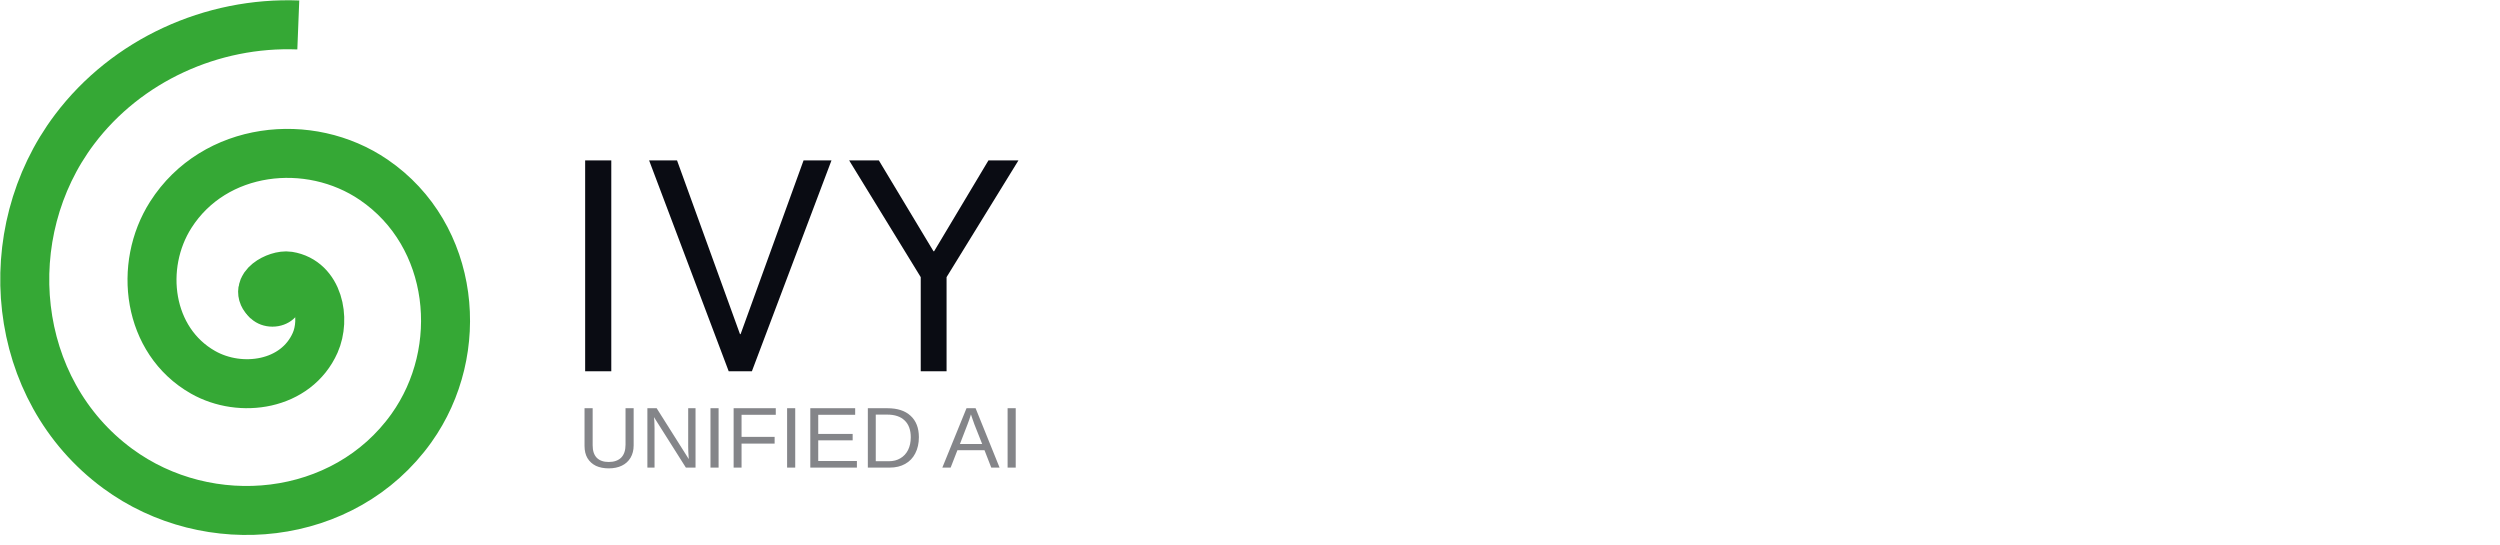
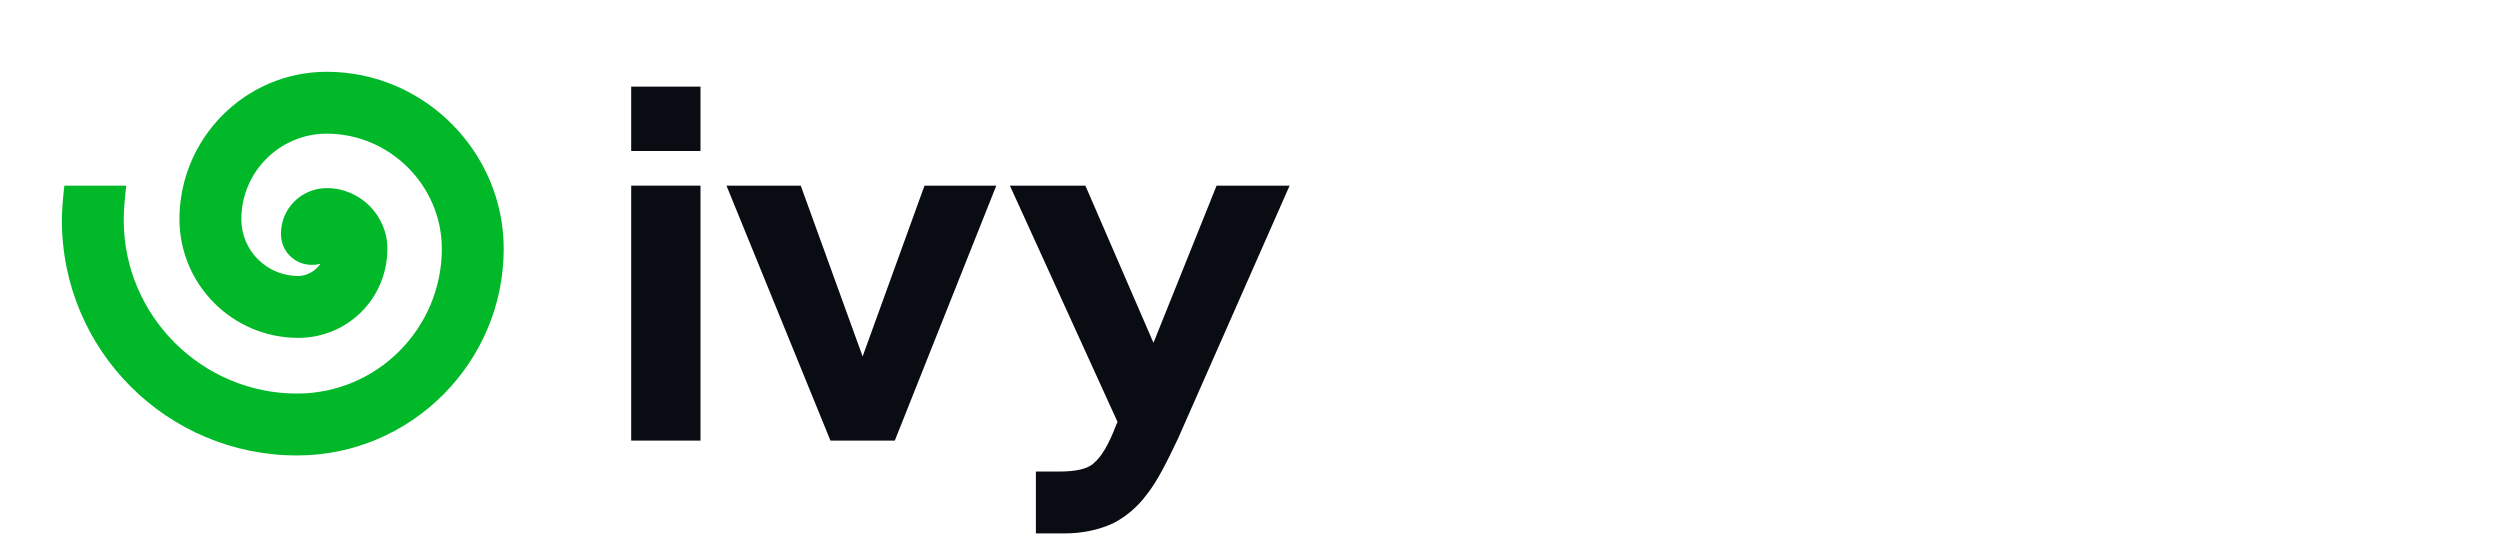
- <svg xmlns="http://www.w3.org/2000/svg" width="202" height="44" viewBox="0 0 202 44" fill="none" version="1.1" id="svg186">
-   <defs id="defs190" />
-   <path d="M47.28 30H49.392V12.96H47.28V30ZM64.928 12.96L59.84 27H59.792L54.704 12.96H52.448L58.88 30H60.752L67.184 12.96H64.928ZM79.867 12.96L75.475 20.304H75.427L71.011 12.96H68.611L74.395 22.392V30H76.483V22.392L82.291 12.96H79.867Z" fill="#0A0C13" id="path178" />
-   <path d="M21.577 24.248C20.407 23.211 22.398 22.16 23.301 22.304C25.748 22.695 26.321 25.765 25.465 27.697C23.933 31.151 19.457 31.814 16.404 30.081C11.924 27.537 11.16 21.492 13.8 17.351C17.319 11.833 24.981 10.967 30.198 14.527C36.762 19.007 37.728 28.307 33.242 34.593C27.809 42.207 16.861 43.273 9.507 37.858C0.842 31.475 -0.325 18.873 6.023 10.454C10.239 4.863 17.131 1.743 24.102 2.017" stroke="#35A835" stroke-width="3.958" id="path182" />
-   <path d="M22.012 26.394C23.323 26.394 24.385 25.475 24.385 24.342C24.385 23.208 23.323 22.289 22.012 22.289C20.701 22.289 19.639 23.208 19.639 24.342C19.639 25.475 20.701 26.394 22.012 26.394Z" fill="#35A835" id="path184" />
-   <text xml:space="preserve" style="font-style:normal;font-variant:normal;font-weight:normal;font-stretch:normal;font-size:6.969px;font-family:Arial;-inkscape-font-specification:Arial;fill:#0a0c14;fill-opacity:0.502;stroke-width:0.174" x="46.7" y="37.781" id="text1434">
-     <tspan id="tspan1432" x="46.7" y="37.781" style="stroke-width:0.174">UNIFIED AI</tspan>
-   </text>
+ <svg xmlns="http://www.w3.org/2000/svg" version="1.1" id="svg186" x="0px" y="0px" viewBox="0 0 202 44" style="enable-background:new 0 0 202 44;" xml:space="preserve">
+   <style type="text/css">
+ 	.st0{fill:#0A0C13;}
+ 	.st1{fill:#00B828;}
+ </style>
+   <g>
+     <path class="st0" d="M51,7h5.6v5.2H51V7z M51,15h5.6v20.6H51V15z" />
+     <polygon class="st0" points="74.7,15 80.5,15 72.3,35.6 67.1,35.6 58.7,15 64.7,15 69.7,28.8  " />
+     <path class="st0" d="M98.3,15h5.9l-9,20.4c-0.9,1.9-1.7,3.5-2.5,4.5c-0.8,1.1-1.8,1.9-2.8,2.4c-1.1,0.5-2.4,0.8-3.9,0.8h-2.3v-5   h1.9c1.3,0,2.3-0.2,2.8-0.7c0.6-0.5,1.2-1.5,1.8-3.1l0.1-0.2L81.6,15h6.1l5.5,12.7L98.3,15z" />
+     <path class="st1" d="M26.4,5.8c-6.6,0-11.9,5.4-11.9,11.9c0,5.3,4.3,9.6,9.6,9.6c4,0,7.2-3.2,7.2-7.2c0-2.7-2.2-4.9-4.9-4.9   c-2,0-3.7,1.6-3.7,3.7c0,1.4,1.1,2.5,2.5,2.5c0.2,0,0.4,0,0.7-0.1c-0.4,0.6-1.1,1-1.8,1c-2.5,0-4.6-2-4.6-4.6   c0-3.8,3.1-6.9,6.9-6.9c5.1,0,9.3,4.2,9.3,9.3c0,6.4-5.2,11.7-11.7,11.7c-7.7,0-14-6.3-14-14c0-1,0.1-1.9,0.2-2.8h-5   C5.1,15.9,5,16.9,5,17.8c0,10.5,8.5,19,19,19c9.2,0,16.7-7.5,16.7-16.7C40.7,12.3,34.3,5.8,26.4,5.8" />
+   </g>
</svg>
